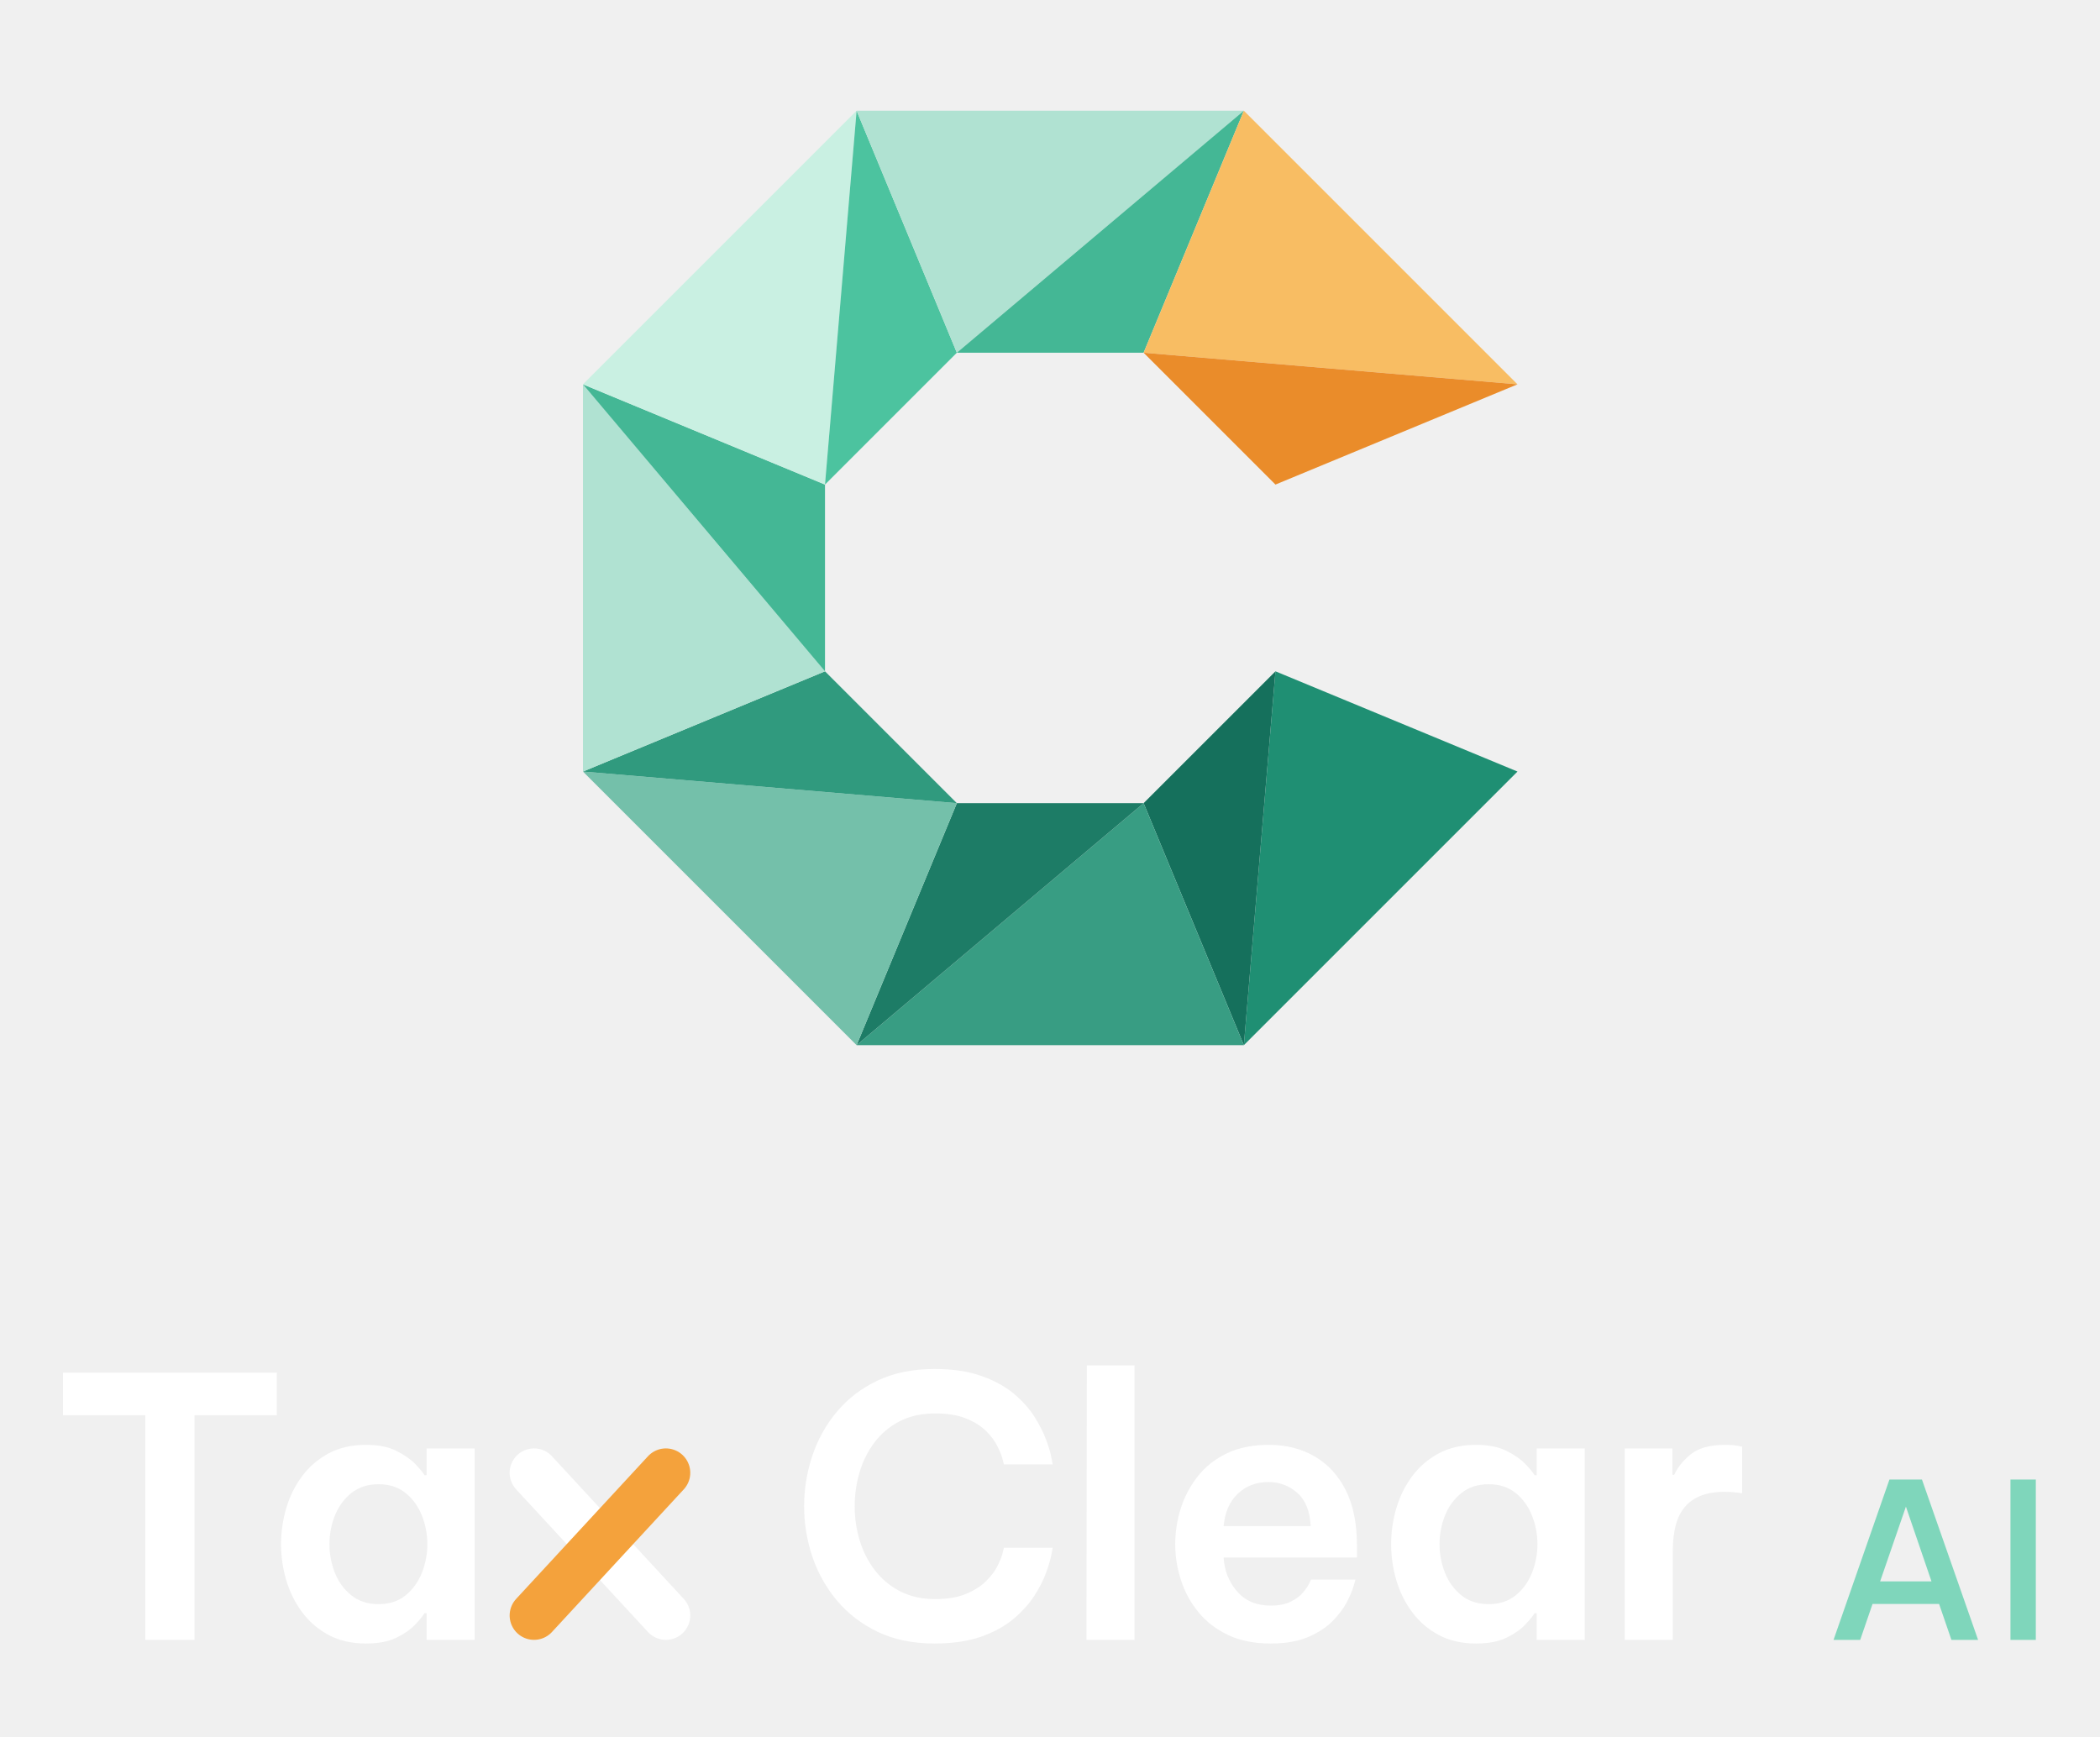
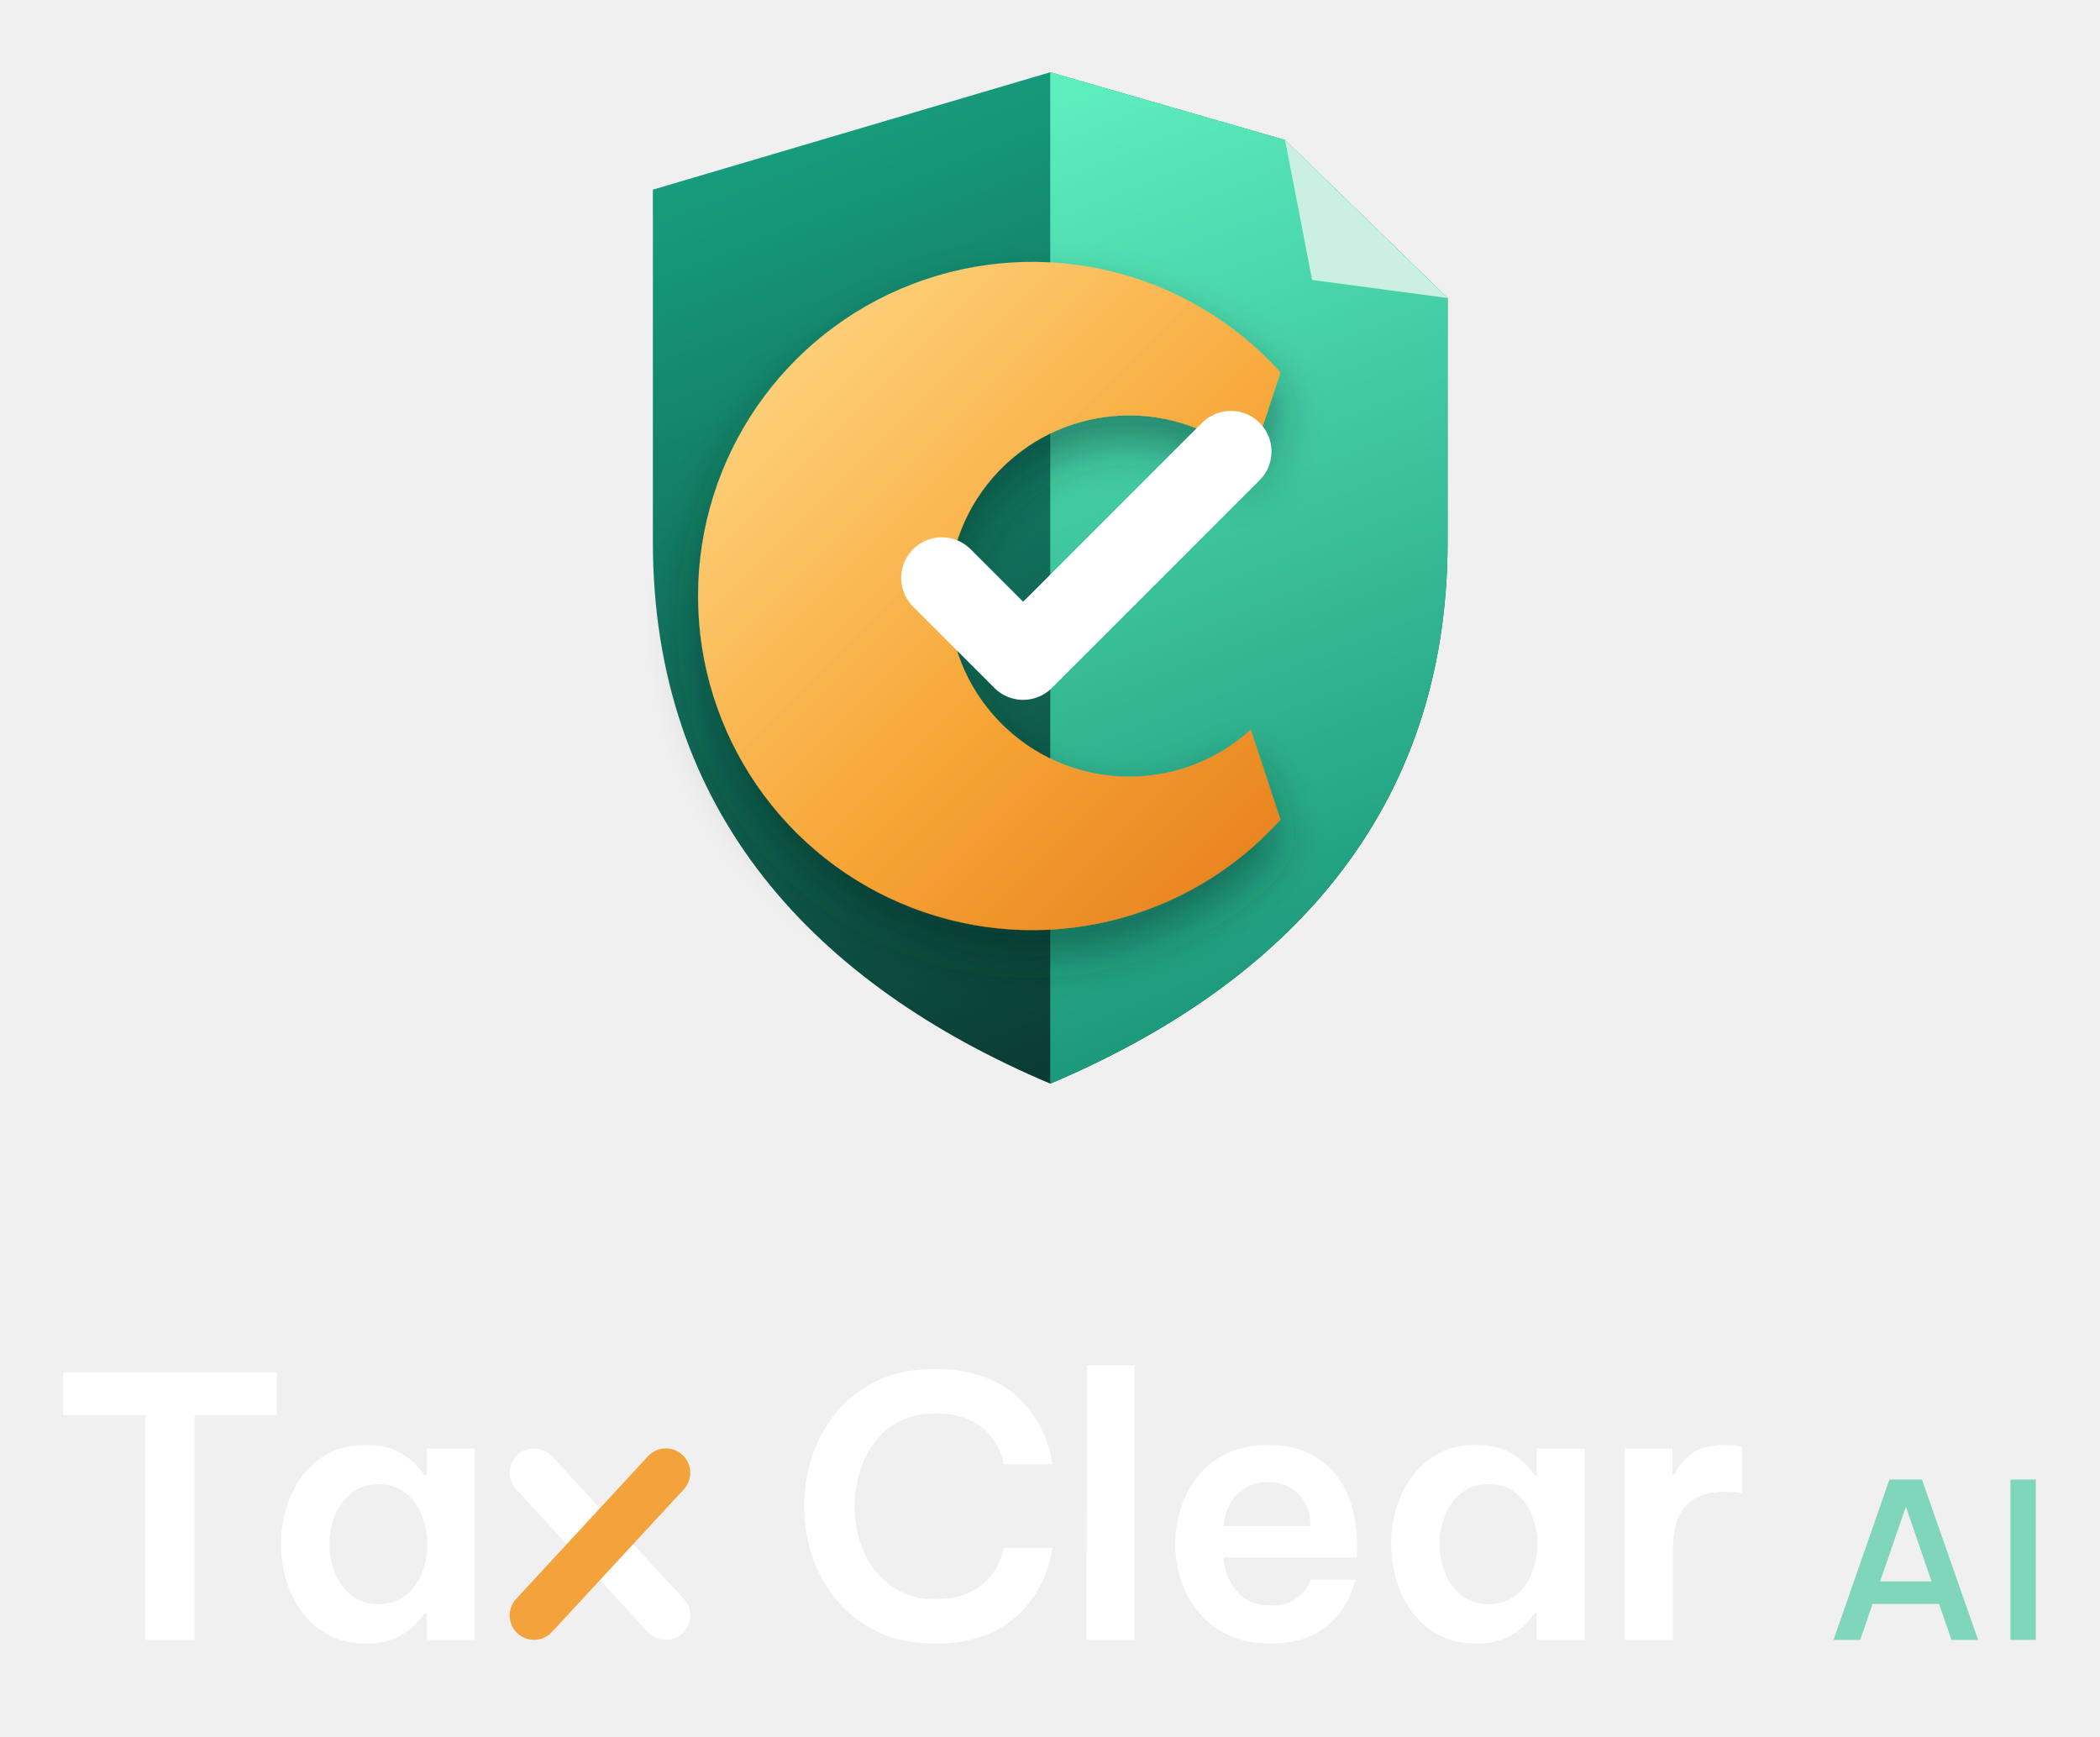
<svg xmlns="http://www.w3.org/2000/svg" viewBox="0 0 174.4 144.2" width="174.4" height="144.2" role="img" aria-label="Tax Clear AI">
  <g transform="translate(39.219 0) scale(1.5)">
-     <path d="M57.87 42.72L42.72 57.87L44.47 37.17Z" fill="#1f8f73" />
-     <path d="M42.72 57.87L37.17 44.47L44.47 37.17Z" fill="#15705c" />
-     <path d="M42.72 57.87L21.28 57.87L37.17 44.47Z" fill="#389d83" />
-     <path d="M21.28 57.87L26.83 44.47L37.17 44.47Z" fill="#1d7c66" />
-     <path d="M21.28 57.87L6.13 42.72L26.83 44.47Z" fill="#74c0aa" />
-     <path d="M6.13 42.72L19.53 37.17L26.83 44.47Z" fill="#309a7e" />
-     <path d="M6.13 42.72L6.13 21.28L19.53 37.17Z" fill="#b0e2d2" />
-     <path d="M6.13 21.28L19.53 26.83L19.53 37.17Z" fill="#44b795" />
-     <path d="M6.13 21.28L21.28 6.13L19.53 26.83Z" fill="#c9f0e2" />
-     <path d="M21.28 6.13L26.83 19.53L19.53 26.83Z" fill="#4cc39f" />
-     <path d="M21.28 6.13L42.72 6.13L26.83 19.53Z" fill="#b0e2d2" />
-     <path d="M42.72 6.13L37.17 19.53L26.83 19.53Z" fill="#44b795" />
-     <path d="M42.72 6.13L57.87 21.28L37.17 19.53Z" fill="#f8bd63" />
-     <path d="M57.87 21.28L44.47 26.83L37.17 19.53Z" fill="#ea8c2a" />
+     <g transform="scale(.5)">
+       <defs>
+         <linearGradient id="tc-d" x1="20" y1="8" x2="64" y2="120" gradientUnits="userSpaceOnUse">
+           <stop offset="0" stop-color="#18a885" />
+           <stop offset="1" stop-color="#0a3a33" />
+         </linearGradient>
+         <linearGradient id="tc-l" x1="64" y1="8" x2="108" y2="120" gradientUnits="userSpaceOnUse">
+           <stop offset="0" stop-color="#5ff0c0" />
+           <stop offset="1" stop-color="#128c71" />
+         </linearGradient>
+         <linearGradient id="tc-y" x1="30" y1="30" x2="100" y2="100" gradientUnits="userSpaceOnUse">
+           <stop offset="0" stop-color="#ffd987" />
+           <stop offset=".55" stop-color="#f7a535" />
+           <stop offset="1" stop-color="#e2771a" />
+         </linearGradient>
+         <clipPath id="tc-c">
+           <path d="M64 8L90 15.5L108 33V60C108 90 90 109 64 120C38 109 20 90 20 60V21Z" />
+         </clipPath>
+         <filter id="tc-sh" x="-20%" y="-20%" width="140%" height="140%">
+           <feDropShadow dx="0" dy="3" stdDeviation="2.5" flood-color="#06302a" flood-opacity=".45" />
+         </filter>
+       </defs>
+       <path class="mk-shield" d="M64 8L90 15.5L108 33V60C108 90 90 109 64 120C38 109 20 90 20 60V21Z" fill="url(#tc-d)" />
+       <g class="mk-shield" clip-path="url(#tc-c)">
+         <rect x="64" y="0" width="64" height="128" fill="url(#tc-l)" />
+       </g>
+       <path class="mk-fold" d="M90 15.5L108 33L93 31Z" fill="#c9f0e2" />
+       <path class="mk-c" d="M89.50 41.24A37 37 0 1 0 89.50 90.76L86.21 80.79A20 20 0 1 1 86.21 51.21Z" fill="url(#tc-y)" filter="url(#tc-sh)" />
+       <path class="mk-tick" d="M52 64L61 73L84 50" pathLength="1" fill="none" stroke="#ffffff" stroke-width="9" stroke-linecap="round" stroke-linejoin="round" />
+     </g>
  </g>
  <path d="M12.07 136.2V117.54H5.23V114H22.99V117.54H16.15V136.2ZM30.39 120Q31.92 120 32.91 120.495Q33.9 120.99 34.47 121.575Q35.04 122.16 35.25 122.52H35.43V120.3H39.42V136.2H35.43V133.98H35.25Q35.04 134.34 34.47 134.94Q33.9 135.54 32.91 136.02Q31.92 136.5 30.39 136.5Q28.62 136.5 27.3 135.795Q25.98 135.09 25.095 133.905Q24.21 132.72 23.775 131.25Q23.34 129.78 23.34 128.25Q23.34 126.72 23.775 125.25Q24.21 123.78 25.095 122.595Q25.98 121.41 27.3 120.705Q28.62 120 30.39 120ZM31.44 123.27Q30.09 123.27 29.175 124.005Q28.26 124.74 27.81 125.88Q27.36 127.02 27.36 128.25Q27.36 129.48 27.81 130.62Q28.26 131.76 29.175 132.495Q30.09 133.23 31.44 133.23Q32.79 133.23 33.69 132.495Q34.59 131.76 35.04 130.62Q35.49 129.48 35.49 128.25Q35.49 127.02 35.04 125.88Q34.59 124.74 33.69 124.005Q32.79 123.27 31.44 123.27Z" fill="#ffffff" />
  <path d="M44.35 122.32L55.30 134.17" stroke="#ffffff" stroke-width="4.05" stroke-linecap="round" />
  <path d="M55.30 122.32L44.35 134.17" stroke="#f4a23c" stroke-width="4.05" stroke-linecap="round" />
  <path d="M77.61 136.5Q74.91 136.5 72.885 135.525Q70.86 134.55 69.495 132.915Q68.13 131.28 67.455 129.255Q66.78 127.23 66.78 125.1Q66.78 122.97 67.455 120.93Q68.13 118.89 69.495 117.255Q70.86 115.62 72.885 114.66Q74.91 113.7 77.61 113.7Q79.86 113.7 81.48 114.27Q83.1 114.84 84.18 115.74Q85.26 116.64 85.905 117.66Q86.55 118.68 86.88 119.58Q87.21 120.48 87.315 121.05Q87.42 121.62 87.42 121.62H83.37Q83.37 121.62 83.265 121.2Q83.16 120.78 82.845 120.135Q82.53 119.49 81.9 118.86Q81.27 118.23 80.235 117.81Q79.2 117.39 77.67 117.39Q75.99 117.39 74.73 118.035Q73.47 118.68 72.63 119.79Q71.79 120.9 71.385 122.28Q70.98 123.66 70.98 125.1Q70.98 126.54 71.385 127.905Q71.79 129.27 72.63 130.38Q73.47 131.49 74.73 132.15Q75.99 132.81 77.67 132.81Q79.2 132.81 80.235 132.375Q81.27 131.94 81.9 131.31Q82.53 130.68 82.845 130.05Q83.16 129.42 83.265 128.985Q83.37 128.55 83.37 128.55H87.42Q87.42 128.55 87.315 129.12Q87.21 129.69 86.88 130.605Q86.55 131.52 85.905 132.525Q85.26 133.53 84.18 134.445Q83.1 135.36 81.48 135.93Q79.86 136.5 77.61 136.5ZM90.23 136.2 90.26 113.4H94.22V136.2ZM105.52 136.5Q103.48 136.5 101.995 135.795Q100.51 135.09 99.535 133.905Q98.56 132.72 98.08 131.25Q97.6 129.78 97.6 128.25Q97.6 126.72 98.065 125.265Q98.53 123.81 99.475 122.61Q100.42 121.41 101.89 120.705Q103.36 120 105.37 120Q107.53 120 109.18 120.96Q110.83 121.92 111.76 123.765Q112.69 125.61 112.69 128.34V129.36H101.62Q101.71 130.98 102.73 132.165Q103.75 133.35 105.52 133.35Q106.54 133.35 107.2 133.02Q107.86 132.69 108.22 132.255Q108.58 131.82 108.73 131.505Q108.88 131.19 108.88 131.19H112.57Q112.57 131.19 112.42 131.715Q112.27 132.24 111.865 133.035Q111.46 133.83 110.68 134.625Q109.9 135.42 108.64 135.96Q107.38 136.5 105.52 136.5ZM101.62 126.75H108.85Q108.76 124.89 107.74 123.99Q106.72 123.09 105.34 123.09Q103.81 123.09 102.79 124.065Q101.77 125.04 101.62 126.75ZM122.58 120Q124.11 120 125.1 120.495Q126.09 120.99 126.66 121.575Q127.23 122.16 127.44 122.52H127.62V120.3H131.61V136.2H127.62V133.98H127.44Q127.23 134.34 126.66 134.94Q126.09 135.54 125.1 136.02Q124.11 136.5 122.58 136.5Q120.81 136.5 119.49 135.795Q118.17 135.09 117.285 133.905Q116.4 132.72 115.965 131.25Q115.53 129.78 115.53 128.25Q115.53 126.72 115.965 125.25Q116.4 123.78 117.285 122.595Q118.17 121.41 119.49 120.705Q120.81 120 122.58 120ZM123.63 123.27Q122.28 123.27 121.365 124.005Q120.45 124.74 120.0 125.88Q119.55 127.02 119.55 128.25Q119.55 129.48 120.0 130.62Q120.45 131.76 121.365 132.495Q122.28 133.23 123.63 133.23Q124.98 133.23 125.88 132.495Q126.78 131.76 127.23 130.62Q127.68 129.48 127.68 128.25Q127.68 127.02 127.23 125.88Q126.78 124.74 125.88 124.005Q124.98 123.27 123.63 123.27ZM134.93 136.2V120.3H138.89V122.49H139.04Q139.46 121.56 140.42 120.78Q141.38 120 143.3 120Q143.9 120 144.29 120.075Q144.68 120.15 144.68 120.15V124.02Q144.68 124.02 144.245 123.96Q143.81 123.9 143.18 123.9Q141.08 123.9 140.0 125.07Q138.92 126.24 138.92 128.85V136.2Z" fill="#ffffff" />
  <path d="M152.27 136.2 156.914 122.88H159.614L164.276 136.2H162.062L161.036 133.212H155.51L154.484 136.2ZM156.14 131.34H160.406L158.282 125.13ZM166.964 136.2V122.88H169.07V136.2Z" fill="#7fd6bb" />
</svg>
